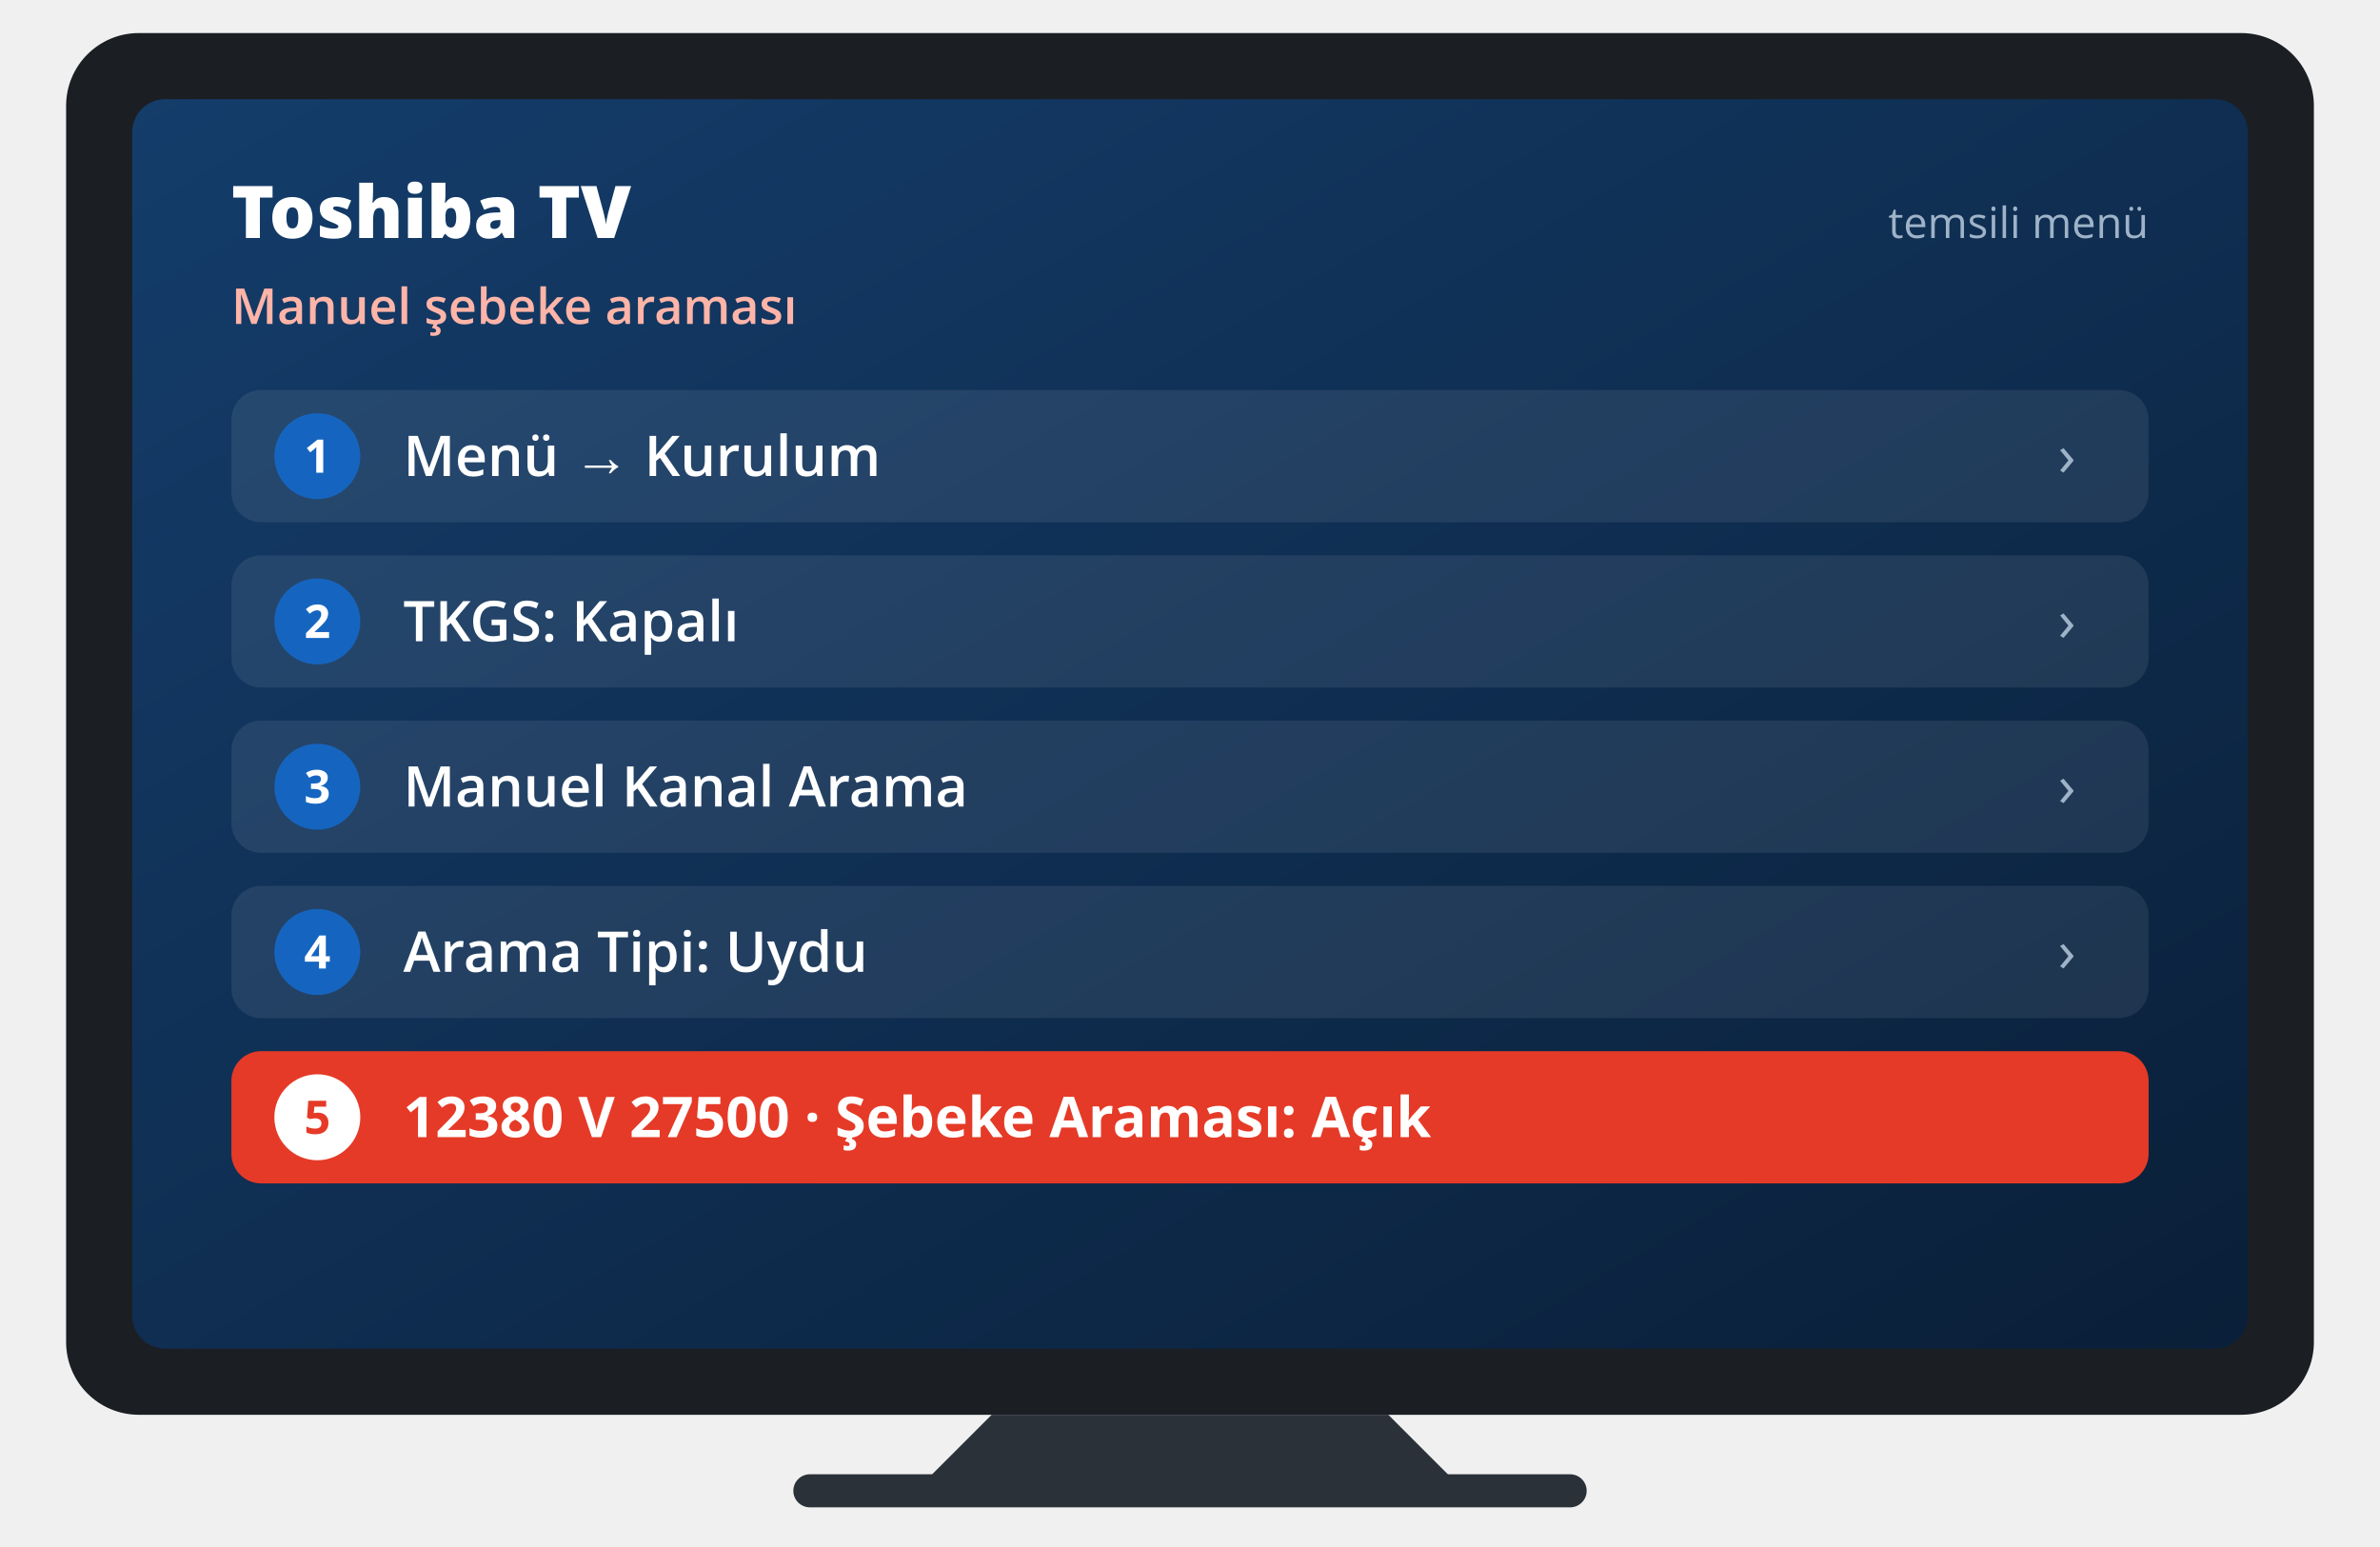
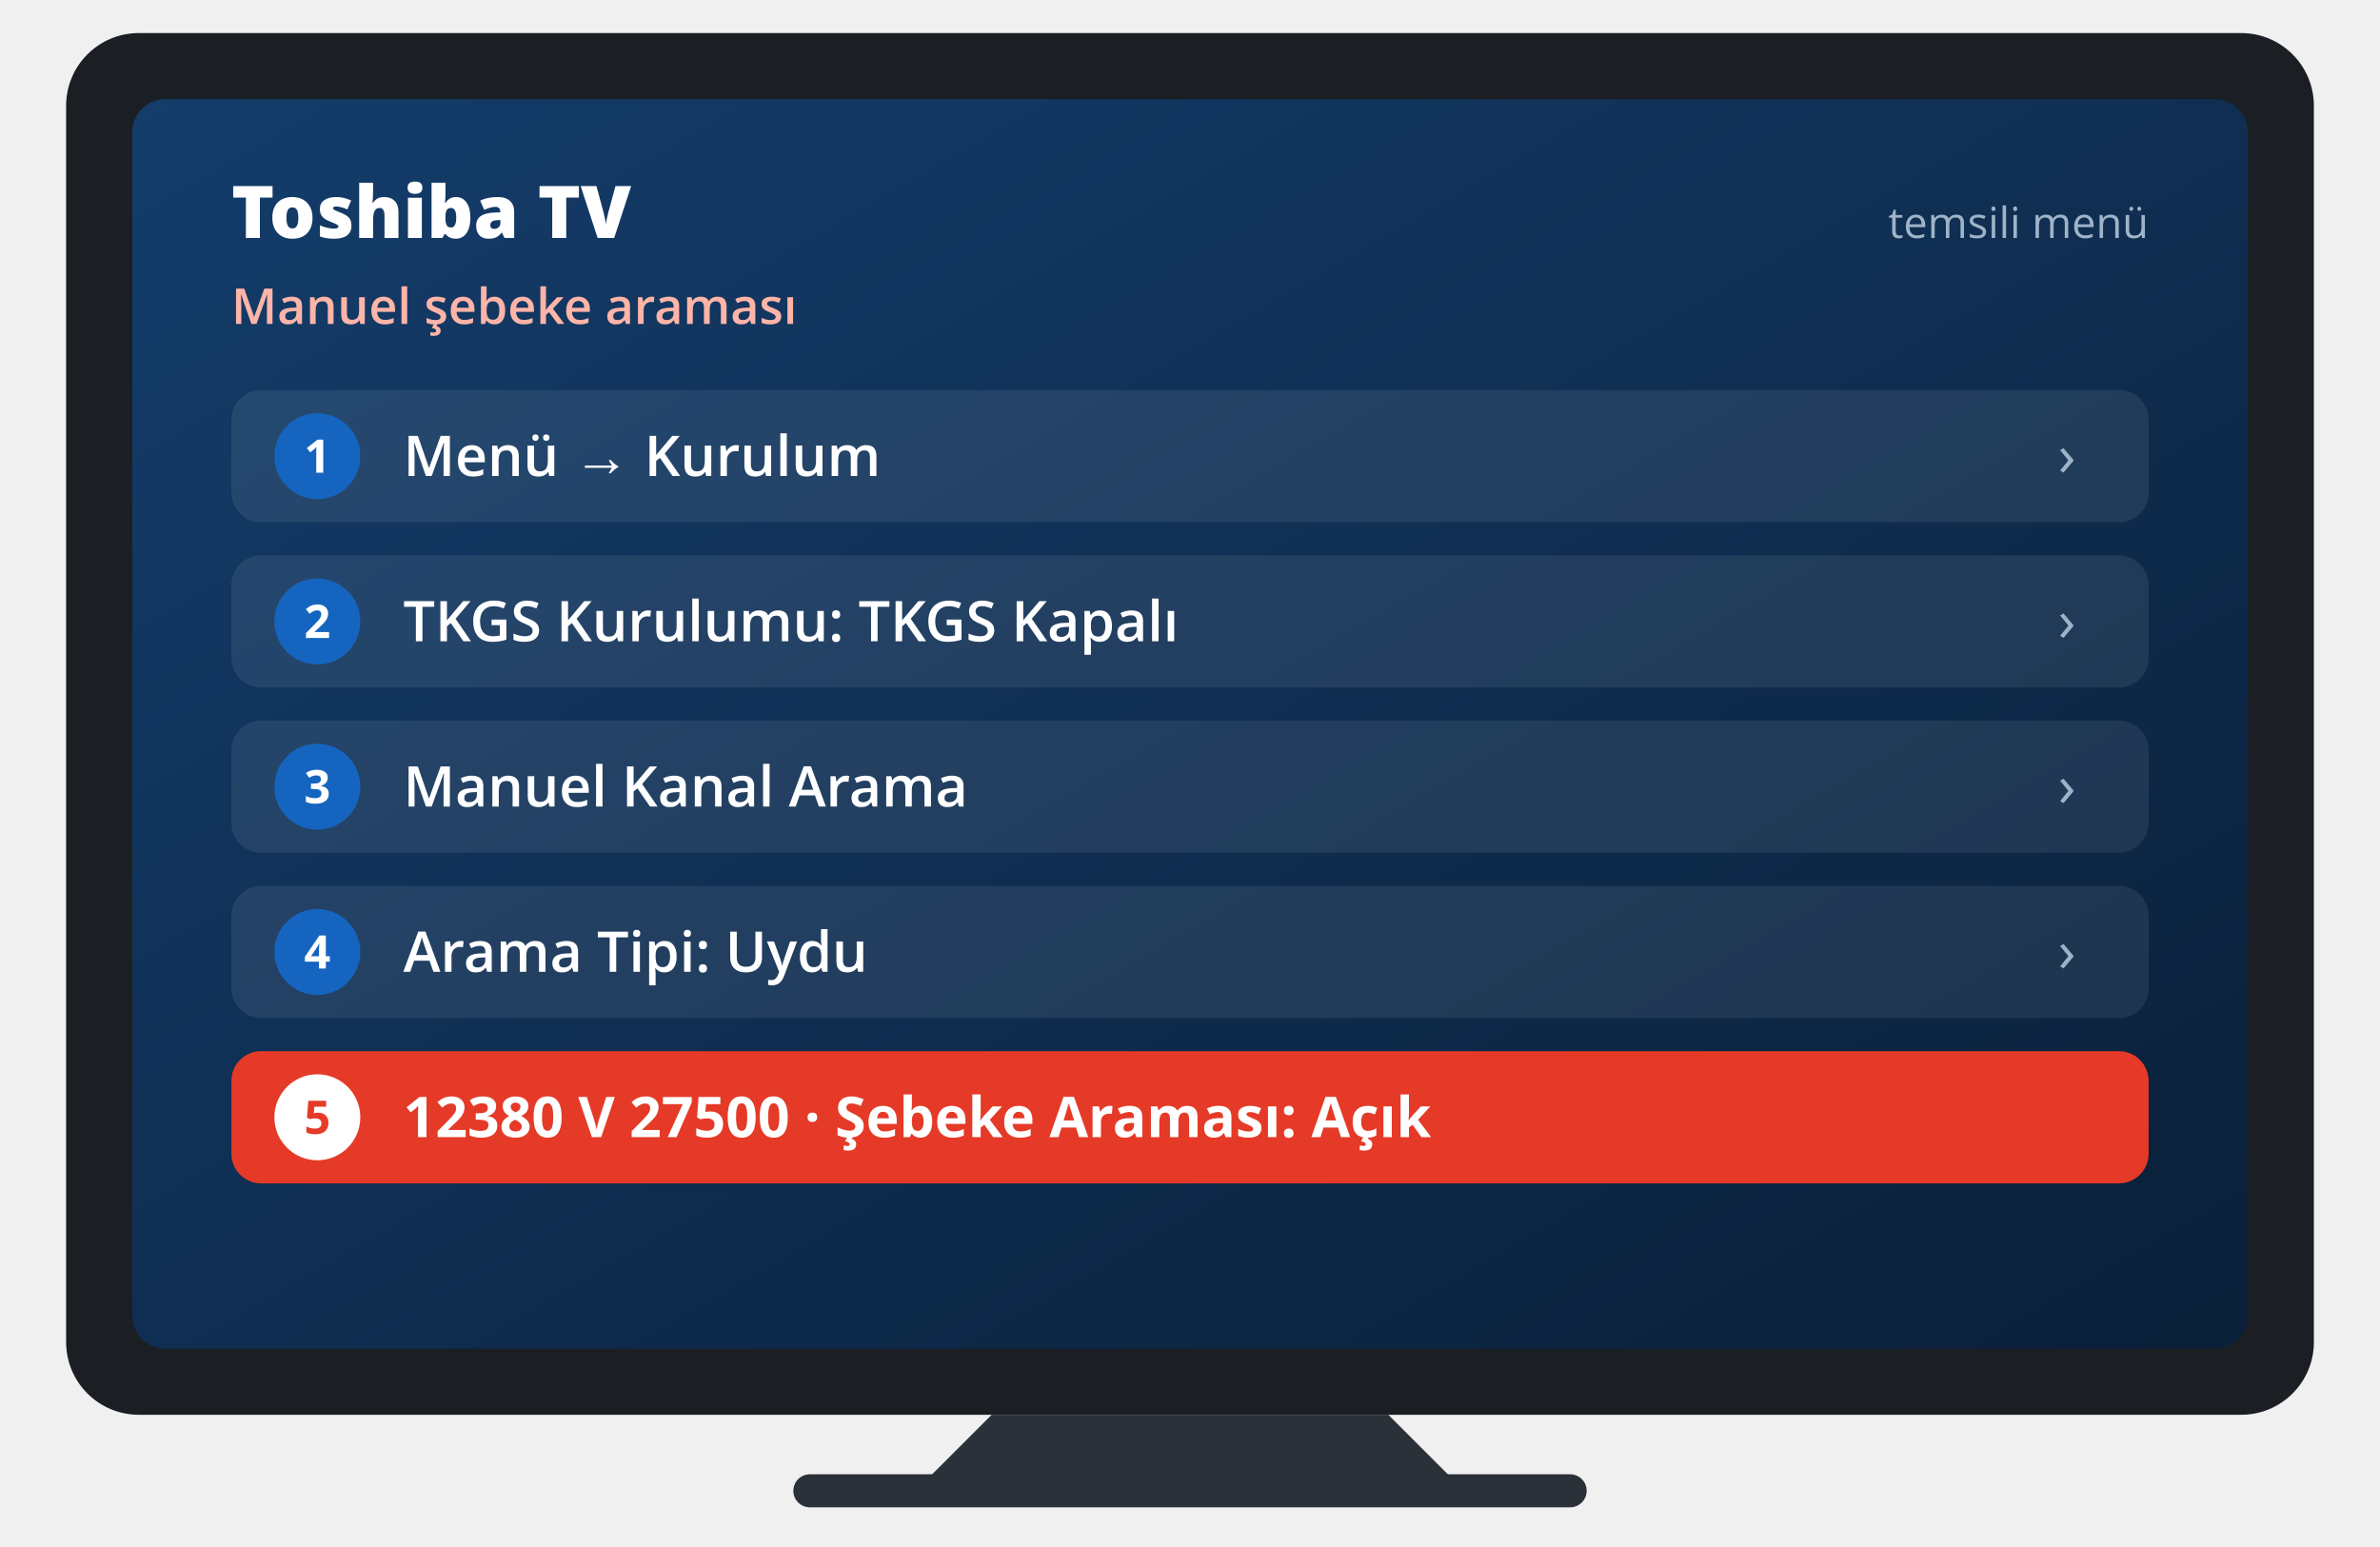
- <svg xmlns="http://www.w3.org/2000/svg" viewBox="0 0 720 468" role="img" aria-label="Toshiba TV TV Manuel şebeke araması menü yolu" font-family="'Open Sans', Arial, sans-serif">
+ <svg xmlns="http://www.w3.org/2000/svg" viewBox="0 0 720 468" role="img" aria-label="Toshiba TV Manuel şebeke araması menü yolu" font-family="'Open Sans', Arial, sans-serif">
  <defs>
    <linearGradient id="scr" x1="0" y1="0" x2="1" y2="1">
      <stop offset="0" stop-color="#143d6b" />
      <stop offset="1" stop-color="#0a1f38" />
    </linearGradient>
  </defs>
  <rect x="20" y="10" width="680" height="418" rx="22" fill="#1b1f24" />
  <rect x="40" y="30" width="640" height="378" rx="10" fill="url(#scr)" />
  <text x="70" y="72" font-size="22" font-weight="800" fill="#ffffff">Toshiba TV</text>
  <text x="70" y="98" font-size="15" font-weight="600" fill="#ffb4a8">Manuel şebeke araması</text>
  <text x="650" y="72" text-anchor="end" font-size="13" fill="#9fb3c8">temsili menü</text>
  <g>
    <rect x="70" y="118" width="580" height="40" rx="9" fill="#ffffff" fill-opacity=".08" />
    <circle cx="96" cy="138" r="13" fill="#1565c0" />
    <text x="96" y="143" text-anchor="middle" font-size="14" font-weight="700" fill="#ffffff">1</text>
    <text x="122" y="144" font-size="17" font-weight="600" fill="#ffffff">Menü → Kurulum</text>
    <text x="628" y="144" text-anchor="end" font-size="18" fill="#9fb3c8">›</text>
  </g>
  <g>
    <rect x="70" y="168" width="580" height="40" rx="9" fill="#ffffff" fill-opacity=".08" />
    <circle cx="96" cy="188" r="13" fill="#1565c0" />
    <text x="96" y="193" text-anchor="middle" font-size="14" font-weight="700" fill="#ffffff">2</text>
-     <text x="122" y="194" font-size="17" font-weight="600" fill="#ffffff">TKGS: Kapalı</text>
+     <text x="122" y="194" font-size="17" font-weight="600" fill="#ffffff">TKGS Kurulumu: TKGS Kapalı</text>
    <text x="628" y="194" text-anchor="end" font-size="18" fill="#9fb3c8">›</text>
  </g>
  <g>
    <rect x="70" y="218" width="580" height="40" rx="9" fill="#ffffff" fill-opacity=".08" />
    <circle cx="96" cy="238" r="13" fill="#1565c0" />
    <text x="96" y="243" text-anchor="middle" font-size="14" font-weight="700" fill="#ffffff">3</text>
    <text x="122" y="244" font-size="17" font-weight="600" fill="#ffffff">Manuel Kanal Arama</text>
    <text x="628" y="244" text-anchor="end" font-size="18" fill="#9fb3c8">›</text>
  </g>
  <g>
    <rect x="70" y="268" width="580" height="40" rx="9" fill="#ffffff" fill-opacity=".08" />
    <circle cx="96" cy="288" r="13" fill="#1565c0" />
    <text x="96" y="293" text-anchor="middle" font-size="14" font-weight="700" fill="#ffffff">4</text>
    <text x="122" y="294" font-size="17" font-weight="600" fill="#ffffff">Arama Tipi: Uydu</text>
    <text x="628" y="294" text-anchor="end" font-size="18" fill="#9fb3c8">›</text>
  </g>
  <g>
    <rect x="70" y="318" width="580" height="40" rx="9" fill="#e53a27" fill-opacity="1" />
    <circle cx="96" cy="338" r="13" fill="#ffffff" />
    <text x="96" y="343" text-anchor="middle" font-size="14" font-weight="700" fill="#e53a27">5</text>
    <text x="122" y="344" font-size="17" font-weight="700" fill="#ffffff">12380 V 27500 · Şebeke Araması: Açık</text>
  </g>
  <path d="M300 428 280 448H440L420 428Z" fill="#2b3138" />
  <rect x="240" y="446" width="240" height="10" rx="5" fill="#2b3138" />
</svg>
